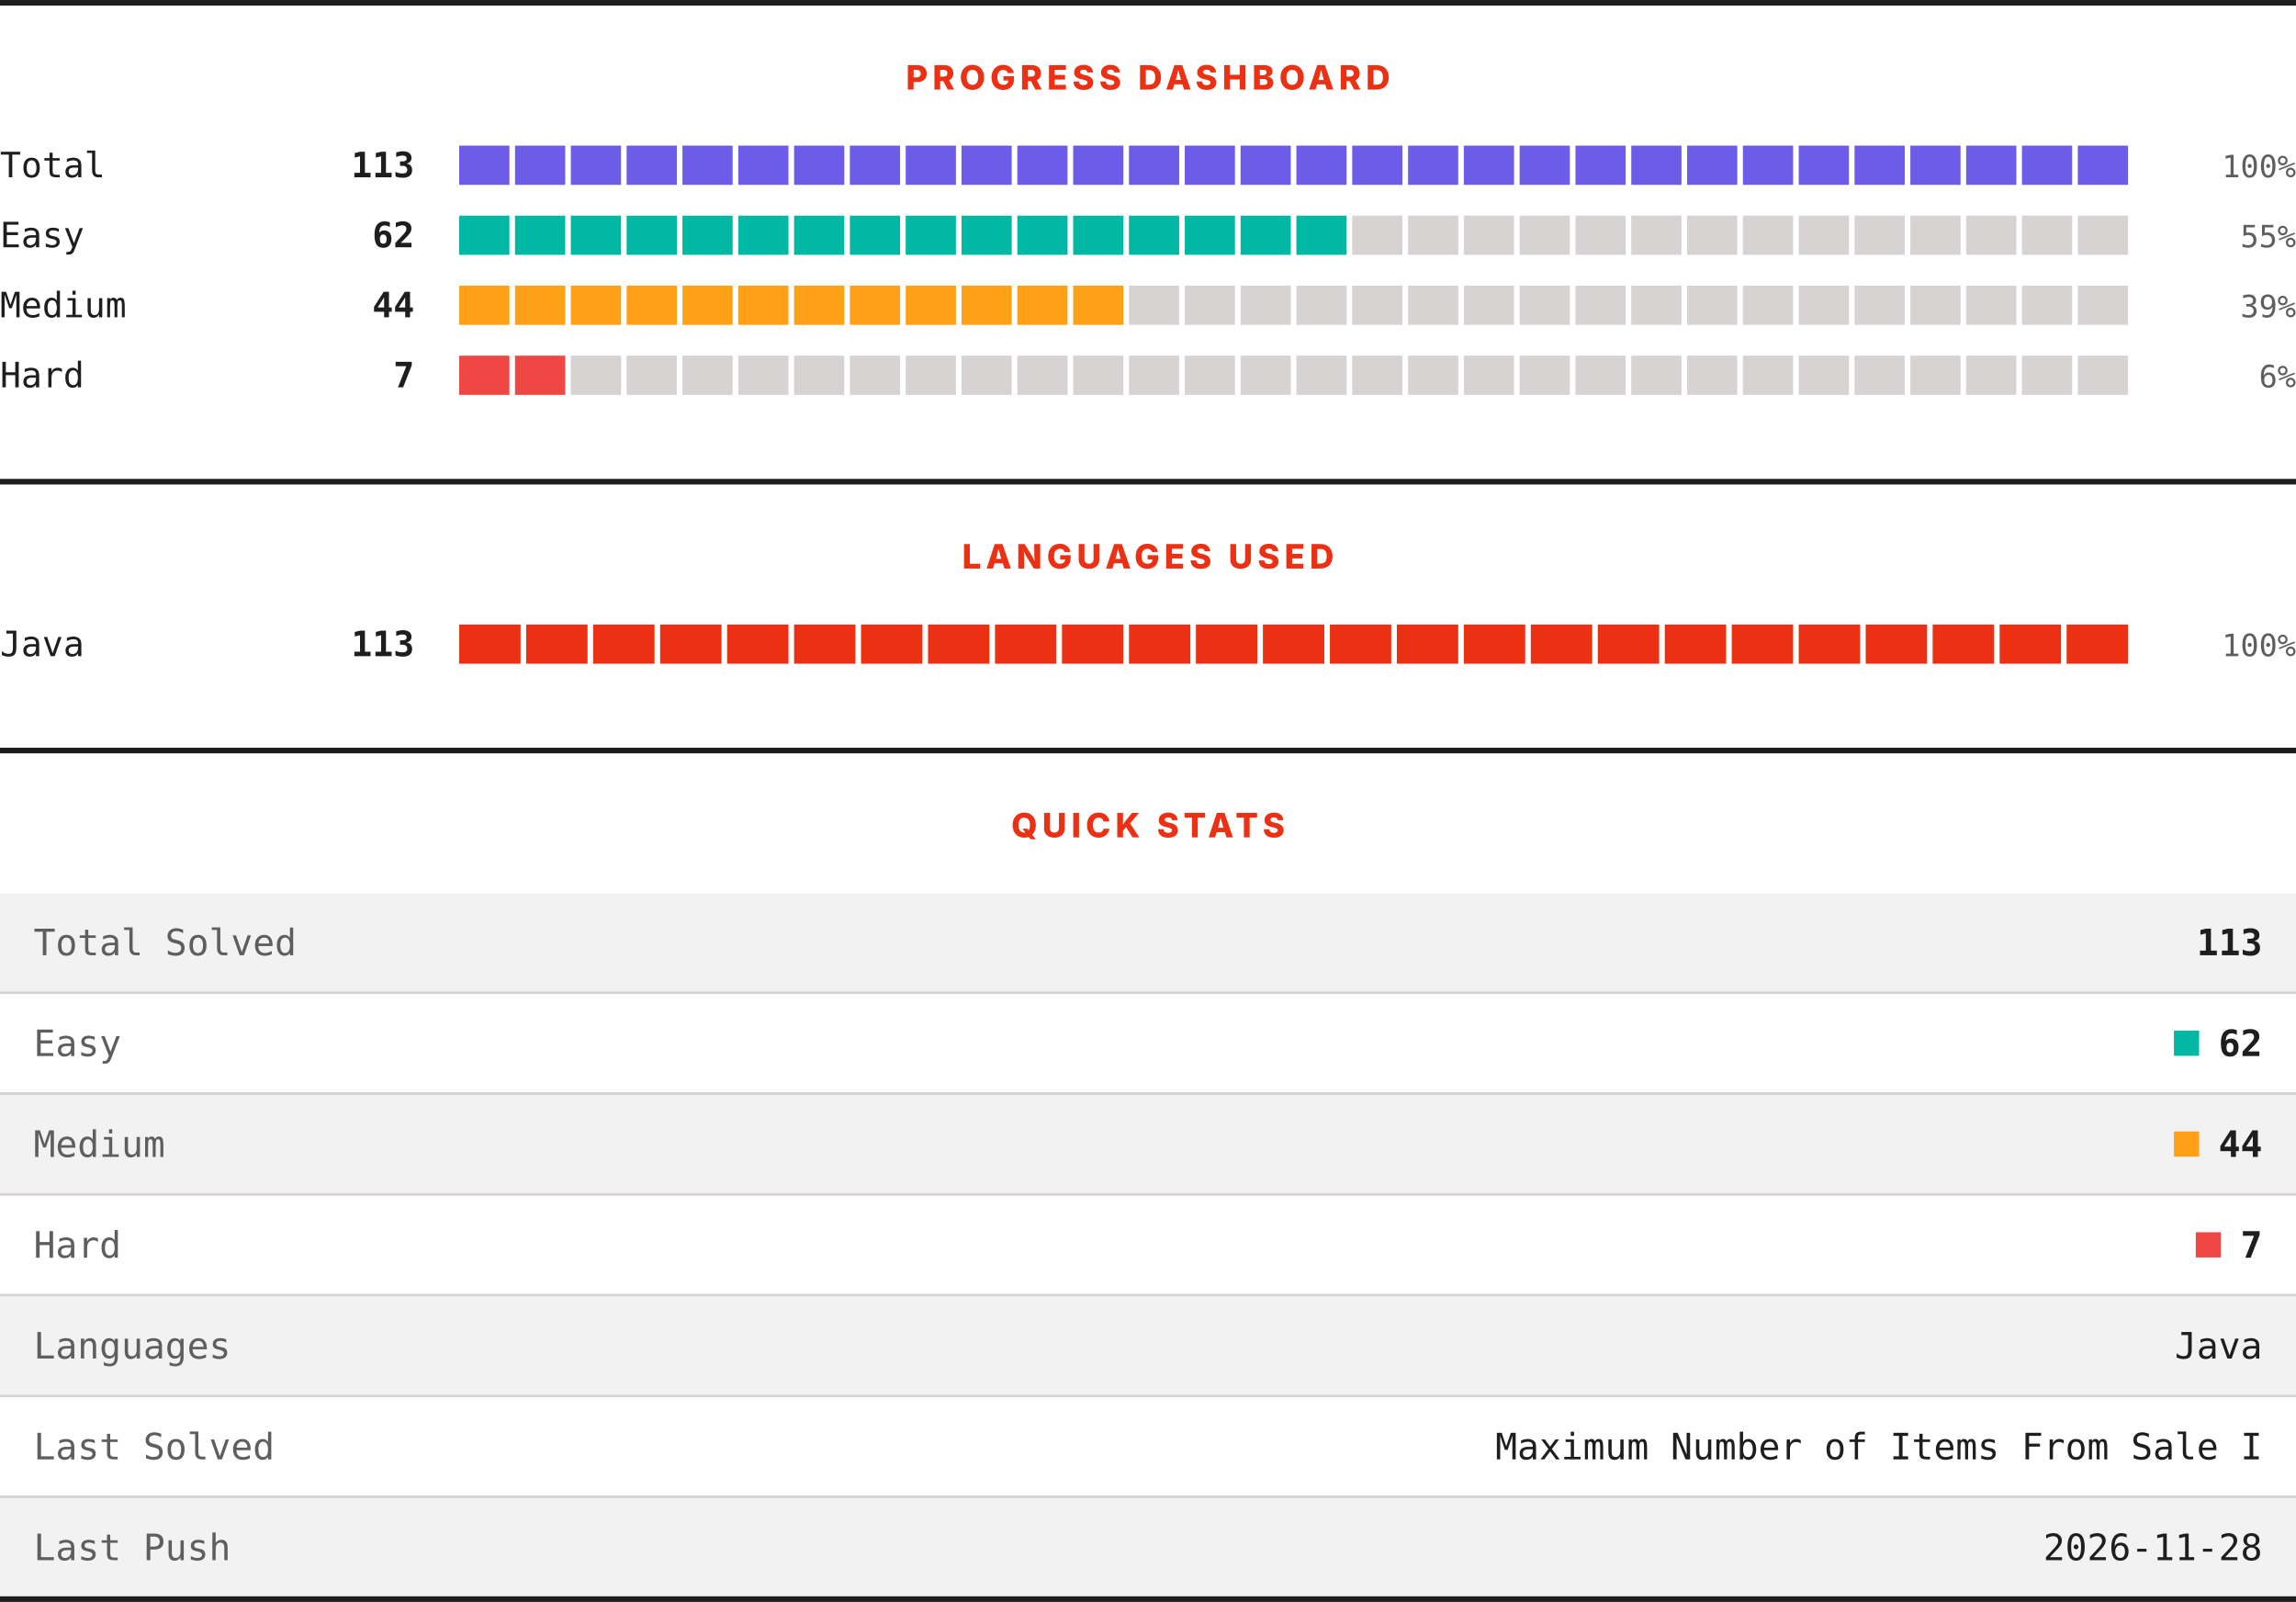
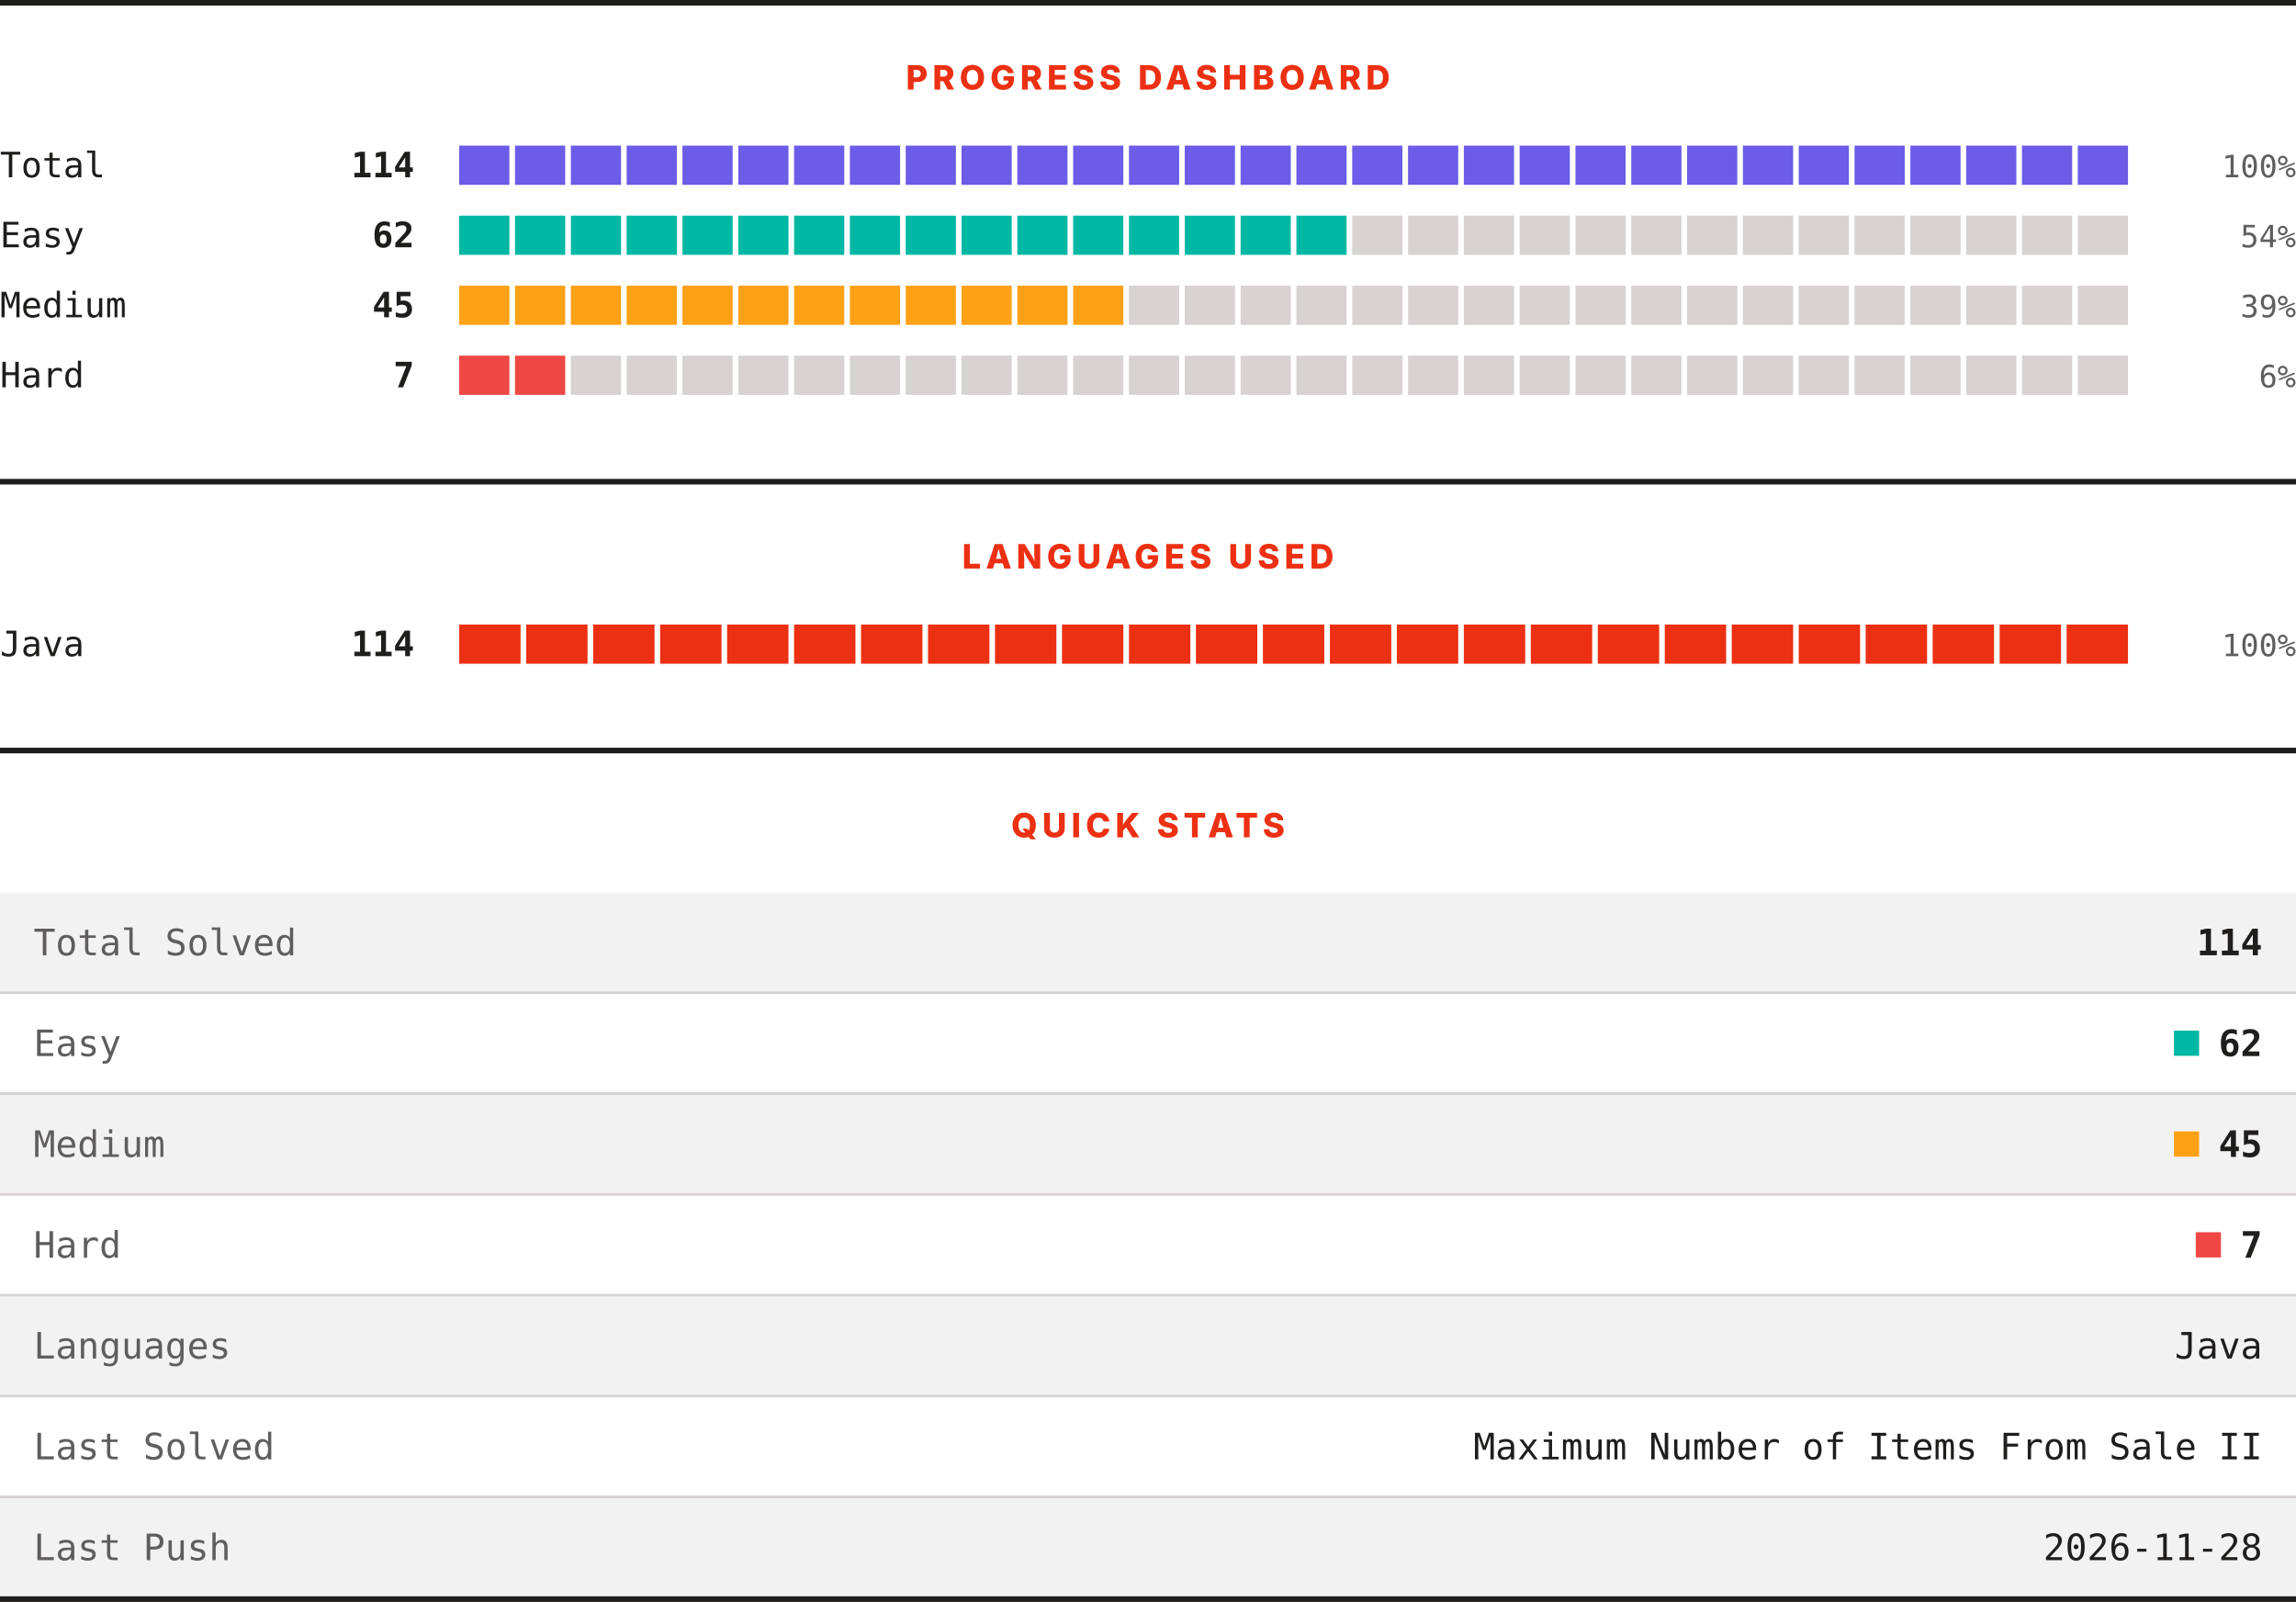
<svg xmlns="http://www.w3.org/2000/svg" width="820" height="572" viewBox="0 0 820 572" role="img" aria-label="LeetCode progress, languages and quick stats">
  <rect width="820" height="572" fill="#ffffff" />
  <rect x="0" y="0" width="820" height="2" fill="#201e1d" />
  <text x="410" y="32" text-anchor="middle" font-family="Archivo, system-ui, -apple-system, Segoe UI, sans-serif" font-size="12" font-weight="800" letter-spacing="1.68" fill="#ec3013">PROGRESS DASHBOARD</text>
  <text x="0" y="63.3" font-family="ui-monospace, SFMono-Regular, Menlo, Consolas, monospace" font-size="12.5" fill="#201e1d">Total</text>
-   <text x="148" y="63.3" text-anchor="end" font-family="ui-monospace, SFMono-Regular, Menlo, Consolas, monospace" font-size="12.5" font-weight="700" fill="#201e1d">113</text>
+   <text x="148" y="63.3" text-anchor="end" font-family="ui-monospace, SFMono-Regular, Menlo, Consolas, monospace" font-size="12.5" font-weight="700" fill="#201e1d">114</text>
  <rect x="164.00" y="52" width="17.93" height="14" fill="#6c5ce7" />
  <rect x="183.93" y="52" width="17.93" height="14" fill="#6c5ce7" />
  <rect x="203.87" y="52" width="17.93" height="14" fill="#6c5ce7" />
  <rect x="223.80" y="52" width="17.93" height="14" fill="#6c5ce7" />
  <rect x="243.73" y="52" width="17.93" height="14" fill="#6c5ce7" />
  <rect x="263.67" y="52" width="17.93" height="14" fill="#6c5ce7" />
  <rect x="283.60" y="52" width="17.93" height="14" fill="#6c5ce7" />
  <rect x="303.53" y="52" width="17.93" height="14" fill="#6c5ce7" />
  <rect x="323.47" y="52" width="17.93" height="14" fill="#6c5ce7" />
  <rect x="343.40" y="52" width="17.93" height="14" fill="#6c5ce7" />
  <rect x="363.33" y="52" width="17.93" height="14" fill="#6c5ce7" />
  <rect x="383.27" y="52" width="17.93" height="14" fill="#6c5ce7" />
  <rect x="403.20" y="52" width="17.93" height="14" fill="#6c5ce7" />
  <rect x="423.13" y="52" width="17.93" height="14" fill="#6c5ce7" />
  <rect x="443.07" y="52" width="17.93" height="14" fill="#6c5ce7" />
  <rect x="463.00" y="52" width="17.93" height="14" fill="#6c5ce7" />
  <rect x="482.93" y="52" width="17.93" height="14" fill="#6c5ce7" />
  <rect x="502.87" y="52" width="17.93" height="14" fill="#6c5ce7" />
  <rect x="522.80" y="52" width="17.93" height="14" fill="#6c5ce7" />
  <rect x="542.73" y="52" width="17.93" height="14" fill="#6c5ce7" />
  <rect x="562.67" y="52" width="17.93" height="14" fill="#6c5ce7" />
  <rect x="582.60" y="52" width="17.93" height="14" fill="#6c5ce7" />
  <rect x="602.53" y="52" width="17.93" height="14" fill="#6c5ce7" />
  <rect x="622.47" y="52" width="17.93" height="14" fill="#6c5ce7" />
  <rect x="642.40" y="52" width="17.93" height="14" fill="#6c5ce7" />
  <rect x="662.33" y="52" width="17.93" height="14" fill="#6c5ce7" />
  <rect x="682.27" y="52" width="17.93" height="14" fill="#6c5ce7" />
  <rect x="702.20" y="52" width="17.93" height="14" fill="#6c5ce7" />
  <rect x="722.13" y="52" width="17.93" height="14" fill="#6c5ce7" />
  <rect x="742.07" y="52" width="17.93" height="14" fill="#6c5ce7" />
  <text x="820" y="63.3" text-anchor="end" font-family="ui-monospace, SFMono-Regular, Menlo, Consolas, monospace" font-size="11" fill="#605d5d">100%</text>
  <text x="0" y="88.3" font-family="ui-monospace, SFMono-Regular, Menlo, Consolas, monospace" font-size="12.5" fill="#201e1d">Easy</text>
  <text x="148" y="88.3" text-anchor="end" font-family="ui-monospace, SFMono-Regular, Menlo, Consolas, monospace" font-size="12.5" font-weight="700" fill="#201e1d">62</text>
  <rect x="164.00" y="77" width="17.93" height="14" fill="#00b8a3" />
  <rect x="183.93" y="77" width="17.93" height="14" fill="#00b8a3" />
  <rect x="203.87" y="77" width="17.93" height="14" fill="#00b8a3" />
  <rect x="223.80" y="77" width="17.93" height="14" fill="#00b8a3" />
  <rect x="243.73" y="77" width="17.93" height="14" fill="#00b8a3" />
  <rect x="263.67" y="77" width="17.93" height="14" fill="#00b8a3" />
  <rect x="283.60" y="77" width="17.93" height="14" fill="#00b8a3" />
  <rect x="303.53" y="77" width="17.93" height="14" fill="#00b8a3" />
  <rect x="323.47" y="77" width="17.93" height="14" fill="#00b8a3" />
  <rect x="343.40" y="77" width="17.93" height="14" fill="#00b8a3" />
  <rect x="363.33" y="77" width="17.93" height="14" fill="#00b8a3" />
  <rect x="383.27" y="77" width="17.93" height="14" fill="#00b8a3" />
  <rect x="403.20" y="77" width="17.93" height="14" fill="#00b8a3" />
  <rect x="423.13" y="77" width="17.93" height="14" fill="#00b8a3" />
  <rect x="443.07" y="77" width="17.93" height="14" fill="#00b8a3" />
  <rect x="463.00" y="77" width="17.93" height="14" fill="#00b8a3" />
  <rect x="482.93" y="77" width="17.93" height="14" fill="#d7d3d3" />
  <rect x="502.87" y="77" width="17.93" height="14" fill="#d7d3d3" />
  <rect x="522.80" y="77" width="17.93" height="14" fill="#d7d3d3" />
  <rect x="542.73" y="77" width="17.93" height="14" fill="#d7d3d3" />
  <rect x="562.67" y="77" width="17.93" height="14" fill="#d7d3d3" />
  <rect x="582.60" y="77" width="17.93" height="14" fill="#d7d3d3" />
  <rect x="602.53" y="77" width="17.93" height="14" fill="#d7d3d3" />
  <rect x="622.47" y="77" width="17.93" height="14" fill="#d7d3d3" />
  <rect x="642.40" y="77" width="17.93" height="14" fill="#d7d3d3" />
  <rect x="662.33" y="77" width="17.93" height="14" fill="#d7d3d3" />
  <rect x="682.27" y="77" width="17.93" height="14" fill="#d7d3d3" />
  <rect x="702.20" y="77" width="17.93" height="14" fill="#d7d3d3" />
  <rect x="722.13" y="77" width="17.93" height="14" fill="#d7d3d3" />
  <rect x="742.07" y="77" width="17.93" height="14" fill="#d7d3d3" />
-   <text x="820" y="88.3" text-anchor="end" font-family="ui-monospace, SFMono-Regular, Menlo, Consolas, monospace" font-size="11" fill="#605d5d">55%</text>
+   <text x="820" y="88.3" text-anchor="end" font-family="ui-monospace, SFMono-Regular, Menlo, Consolas, monospace" font-size="11" fill="#605d5d">54%</text>
  <text x="0" y="113.3" font-family="ui-monospace, SFMono-Regular, Menlo, Consolas, monospace" font-size="12.5" fill="#201e1d">Medium</text>
-   <text x="148" y="113.3" text-anchor="end" font-family="ui-monospace, SFMono-Regular, Menlo, Consolas, monospace" font-size="12.5" font-weight="700" fill="#201e1d">44</text>
+   <text x="148" y="113.3" text-anchor="end" font-family="ui-monospace, SFMono-Regular, Menlo, Consolas, monospace" font-size="12.5" font-weight="700" fill="#201e1d">45</text>
  <rect x="164.00" y="102" width="17.93" height="14" fill="#ffa116" />
  <rect x="183.93" y="102" width="17.93" height="14" fill="#ffa116" />
  <rect x="203.87" y="102" width="17.93" height="14" fill="#ffa116" />
  <rect x="223.80" y="102" width="17.93" height="14" fill="#ffa116" />
  <rect x="243.73" y="102" width="17.93" height="14" fill="#ffa116" />
  <rect x="263.67" y="102" width="17.93" height="14" fill="#ffa116" />
  <rect x="283.60" y="102" width="17.93" height="14" fill="#ffa116" />
  <rect x="303.53" y="102" width="17.93" height="14" fill="#ffa116" />
  <rect x="323.47" y="102" width="17.93" height="14" fill="#ffa116" />
  <rect x="343.40" y="102" width="17.93" height="14" fill="#ffa116" />
  <rect x="363.33" y="102" width="17.93" height="14" fill="#ffa116" />
  <rect x="383.27" y="102" width="17.93" height="14" fill="#ffa116" />
  <rect x="403.20" y="102" width="17.93" height="14" fill="#d7d3d3" />
  <rect x="423.13" y="102" width="17.93" height="14" fill="#d7d3d3" />
  <rect x="443.07" y="102" width="17.93" height="14" fill="#d7d3d3" />
  <rect x="463.00" y="102" width="17.93" height="14" fill="#d7d3d3" />
  <rect x="482.93" y="102" width="17.93" height="14" fill="#d7d3d3" />
  <rect x="502.87" y="102" width="17.93" height="14" fill="#d7d3d3" />
  <rect x="522.80" y="102" width="17.93" height="14" fill="#d7d3d3" />
  <rect x="542.73" y="102" width="17.93" height="14" fill="#d7d3d3" />
  <rect x="562.67" y="102" width="17.93" height="14" fill="#d7d3d3" />
  <rect x="582.60" y="102" width="17.93" height="14" fill="#d7d3d3" />
  <rect x="602.53" y="102" width="17.93" height="14" fill="#d7d3d3" />
  <rect x="622.47" y="102" width="17.93" height="14" fill="#d7d3d3" />
  <rect x="642.40" y="102" width="17.93" height="14" fill="#d7d3d3" />
  <rect x="662.33" y="102" width="17.93" height="14" fill="#d7d3d3" />
  <rect x="682.27" y="102" width="17.93" height="14" fill="#d7d3d3" />
  <rect x="702.20" y="102" width="17.93" height="14" fill="#d7d3d3" />
  <rect x="722.13" y="102" width="17.93" height="14" fill="#d7d3d3" />
  <rect x="742.07" y="102" width="17.93" height="14" fill="#d7d3d3" />
  <text x="820" y="113.3" text-anchor="end" font-family="ui-monospace, SFMono-Regular, Menlo, Consolas, monospace" font-size="11" fill="#605d5d">39%</text>
  <text x="0" y="138.3" font-family="ui-monospace, SFMono-Regular, Menlo, Consolas, monospace" font-size="12.5" fill="#201e1d">Hard</text>
  <text x="148" y="138.3" text-anchor="end" font-family="ui-monospace, SFMono-Regular, Menlo, Consolas, monospace" font-size="12.5" font-weight="700" fill="#201e1d">7</text>
  <rect x="164.00" y="127" width="17.93" height="14" fill="#ef4743" />
  <rect x="183.93" y="127" width="17.93" height="14" fill="#ef4743" />
  <rect x="203.87" y="127" width="17.93" height="14" fill="#d7d3d3" />
  <rect x="223.80" y="127" width="17.93" height="14" fill="#d7d3d3" />
  <rect x="243.73" y="127" width="17.93" height="14" fill="#d7d3d3" />
  <rect x="263.67" y="127" width="17.93" height="14" fill="#d7d3d3" />
  <rect x="283.60" y="127" width="17.93" height="14" fill="#d7d3d3" />
  <rect x="303.53" y="127" width="17.93" height="14" fill="#d7d3d3" />
  <rect x="323.47" y="127" width="17.93" height="14" fill="#d7d3d3" />
  <rect x="343.40" y="127" width="17.93" height="14" fill="#d7d3d3" />
  <rect x="363.33" y="127" width="17.93" height="14" fill="#d7d3d3" />
  <rect x="383.27" y="127" width="17.93" height="14" fill="#d7d3d3" />
  <rect x="403.20" y="127" width="17.93" height="14" fill="#d7d3d3" />
  <rect x="423.13" y="127" width="17.93" height="14" fill="#d7d3d3" />
  <rect x="443.07" y="127" width="17.93" height="14" fill="#d7d3d3" />
  <rect x="463.00" y="127" width="17.93" height="14" fill="#d7d3d3" />
  <rect x="482.93" y="127" width="17.93" height="14" fill="#d7d3d3" />
  <rect x="502.87" y="127" width="17.93" height="14" fill="#d7d3d3" />
  <rect x="522.80" y="127" width="17.93" height="14" fill="#d7d3d3" />
  <rect x="542.73" y="127" width="17.93" height="14" fill="#d7d3d3" />
  <rect x="562.67" y="127" width="17.93" height="14" fill="#d7d3d3" />
  <rect x="582.60" y="127" width="17.93" height="14" fill="#d7d3d3" />
  <rect x="602.53" y="127" width="17.93" height="14" fill="#d7d3d3" />
  <rect x="622.47" y="127" width="17.93" height="14" fill="#d7d3d3" />
  <rect x="642.40" y="127" width="17.93" height="14" fill="#d7d3d3" />
  <rect x="662.33" y="127" width="17.93" height="14" fill="#d7d3d3" />
  <rect x="682.27" y="127" width="17.93" height="14" fill="#d7d3d3" />
  <rect x="702.20" y="127" width="17.93" height="14" fill="#d7d3d3" />
  <rect x="722.13" y="127" width="17.93" height="14" fill="#d7d3d3" />
  <rect x="742.07" y="127" width="17.93" height="14" fill="#d7d3d3" />
  <text x="820" y="138.3" text-anchor="end" font-family="ui-monospace, SFMono-Regular, Menlo, Consolas, monospace" font-size="11" fill="#605d5d">6%</text>
  <rect x="0" y="171" width="820" height="2" fill="#201e1d" />
  <text x="410" y="203" text-anchor="middle" font-family="Archivo, system-ui, -apple-system, Segoe UI, sans-serif" font-size="12" font-weight="800" letter-spacing="1.68" fill="#ec3013">LANGUAGES USED</text>
  <text x="0" y="234.3" font-family="ui-monospace, SFMono-Regular, Menlo, Consolas, monospace" font-size="12.5" fill="#201e1d">Java</text>
-   <text x="148" y="234.3" text-anchor="end" font-family="ui-monospace, SFMono-Regular, Menlo, Consolas, monospace" font-size="12.5" font-weight="700" fill="#201e1d">113</text>
+   <text x="148" y="234.3" text-anchor="end" font-family="ui-monospace, SFMono-Regular, Menlo, Consolas, monospace" font-size="12.5" font-weight="700" fill="#201e1d">114</text>
  <rect x="164.00" y="223" width="21.92" height="14" fill="#ec3013" />
  <rect x="187.92" y="223" width="21.92" height="14" fill="#ec3013" />
  <rect x="211.84" y="223" width="21.92" height="14" fill="#ec3013" />
  <rect x="235.76" y="223" width="21.92" height="14" fill="#ec3013" />
  <rect x="259.68" y="223" width="21.92" height="14" fill="#ec3013" />
  <rect x="283.60" y="223" width="21.92" height="14" fill="#ec3013" />
  <rect x="307.52" y="223" width="21.92" height="14" fill="#ec3013" />
  <rect x="331.44" y="223" width="21.92" height="14" fill="#ec3013" />
  <rect x="355.36" y="223" width="21.92" height="14" fill="#ec3013" />
  <rect x="379.28" y="223" width="21.92" height="14" fill="#ec3013" />
  <rect x="403.20" y="223" width="21.92" height="14" fill="#ec3013" />
  <rect x="427.12" y="223" width="21.92" height="14" fill="#ec3013" />
  <rect x="451.04" y="223" width="21.92" height="14" fill="#ec3013" />
  <rect x="474.96" y="223" width="21.92" height="14" fill="#ec3013" />
  <rect x="498.88" y="223" width="21.92" height="14" fill="#ec3013" />
  <rect x="522.80" y="223" width="21.92" height="14" fill="#ec3013" />
  <rect x="546.72" y="223" width="21.92" height="14" fill="#ec3013" />
  <rect x="570.64" y="223" width="21.92" height="14" fill="#ec3013" />
  <rect x="594.56" y="223" width="21.92" height="14" fill="#ec3013" />
  <rect x="618.48" y="223" width="21.92" height="14" fill="#ec3013" />
  <rect x="642.40" y="223" width="21.92" height="14" fill="#ec3013" />
  <rect x="666.32" y="223" width="21.92" height="14" fill="#ec3013" />
  <rect x="690.24" y="223" width="21.92" height="14" fill="#ec3013" />
  <rect x="714.16" y="223" width="21.92" height="14" fill="#ec3013" />
  <rect x="738.08" y="223" width="21.92" height="14" fill="#ec3013" />
  <text x="820" y="234.3" text-anchor="end" font-family="ui-monospace, SFMono-Regular, Menlo, Consolas, monospace" font-size="11" fill="#605d5d">100%</text>
  <rect x="0" y="267" width="820" height="2" fill="#201e1d" />
  <text x="410" y="299" text-anchor="middle" font-family="Archivo, system-ui, -apple-system, Segoe UI, sans-serif" font-size="12" font-weight="800" letter-spacing="1.68" fill="#ec3013">QUICK STATS</text>
  <rect x="0" y="319" width="820" height="35" fill="#f3f2f2" />
  <text x="12" y="341.1" font-family="ui-monospace, SFMono-Regular, Menlo, Consolas, monospace" font-size="13" fill="#605d5d">Total Solved</text>
-   <text x="808" y="341.1" text-anchor="end" font-family="ui-monospace, SFMono-Regular, Menlo, Consolas, monospace" font-size="13" font-weight="700" fill="#201e1d">113</text>
+   <text x="808" y="341.1" text-anchor="end" font-family="ui-monospace, SFMono-Regular, Menlo, Consolas, monospace" font-size="13" font-weight="700" fill="#201e1d">114</text>
  <rect x="0" y="354" width="820" height="1" fill="#d7d3d3" />
  <rect x="0" y="355" width="820" height="35" fill="#ffffff" />
  <text x="12" y="377.1" font-family="ui-monospace, SFMono-Regular, Menlo, Consolas, monospace" font-size="13" fill="#605d5d">Easy</text>
  <rect x="776.4" y="368" width="9" height="9" fill="#00b8a3" />
  <text x="808" y="377.1" text-anchor="end" font-family="ui-monospace, SFMono-Regular, Menlo, Consolas, monospace" font-size="13" font-weight="700" fill="#201e1d">62</text>
  <rect x="0" y="390" width="820" height="1" fill="#d7d3d3" />
  <rect x="0" y="391" width="820" height="35" fill="#f3f2f2" />
  <text x="12" y="413.1" font-family="ui-monospace, SFMono-Regular, Menlo, Consolas, monospace" font-size="13" fill="#605d5d">Medium</text>
  <rect x="776.4" y="404" width="9" height="9" fill="#ffa116" />
-   <text x="808" y="413.1" text-anchor="end" font-family="ui-monospace, SFMono-Regular, Menlo, Consolas, monospace" font-size="13" font-weight="700" fill="#201e1d">44</text>
+   <text x="808" y="413.1" text-anchor="end" font-family="ui-monospace, SFMono-Regular, Menlo, Consolas, monospace" font-size="13" font-weight="700" fill="#201e1d">45</text>
  <rect x="0" y="426" width="820" height="1" fill="#d7d3d3" />
  <rect x="0" y="427" width="820" height="35" fill="#ffffff" />
  <text x="12" y="449.1" font-family="ui-monospace, SFMono-Regular, Menlo, Consolas, monospace" font-size="13" fill="#605d5d">Hard</text>
  <rect x="784.2" y="440" width="9" height="9" fill="#ef4743" />
  <text x="808" y="449.1" text-anchor="end" font-family="ui-monospace, SFMono-Regular, Menlo, Consolas, monospace" font-size="13" font-weight="700" fill="#201e1d">7</text>
  <rect x="0" y="462" width="820" height="1" fill="#d7d3d3" />
  <rect x="0" y="463" width="820" height="35" fill="#f3f2f2" />
  <text x="12" y="485.1" font-family="ui-monospace, SFMono-Regular, Menlo, Consolas, monospace" font-size="13" fill="#605d5d">Languages</text>
  <text x="808" y="485.1" text-anchor="end" font-family="ui-monospace, SFMono-Regular, Menlo, Consolas, monospace" font-size="13" fill="#201e1d">Java</text>
  <rect x="0" y="498" width="820" height="1" fill="#d7d3d3" />
  <rect x="0" y="499" width="820" height="35" fill="#ffffff" />
  <text x="12" y="521.1" font-family="ui-monospace, SFMono-Regular, Menlo, Consolas, monospace" font-size="13" fill="#605d5d">Last Solved</text>
-   <text x="808" y="521.1" text-anchor="end" font-family="ui-monospace, SFMono-Regular, Menlo, Consolas, monospace" font-size="13" fill="#201e1d">Maximum Number of Items From Sale I</text>
+   <text x="808" y="521.1" text-anchor="end" font-family="ui-monospace, SFMono-Regular, Menlo, Consolas, monospace" font-size="13" fill="#201e1d">Maximum Number of Items From Sale II</text>
  <rect x="0" y="534" width="820" height="1" fill="#d7d3d3" />
  <rect x="0" y="535" width="820" height="35" fill="#f3f2f2" />
  <text x="12" y="557.1" font-family="ui-monospace, SFMono-Regular, Menlo, Consolas, monospace" font-size="13" fill="#605d5d">Last Push</text>
  <text x="808" y="557.1" text-anchor="end" font-family="ui-monospace, SFMono-Regular, Menlo, Consolas, monospace" font-size="13" fill="#201e1d">2026-11-28</text>
  <rect x="0" y="570" width="820" height="2" fill="#201e1d" />
</svg>
